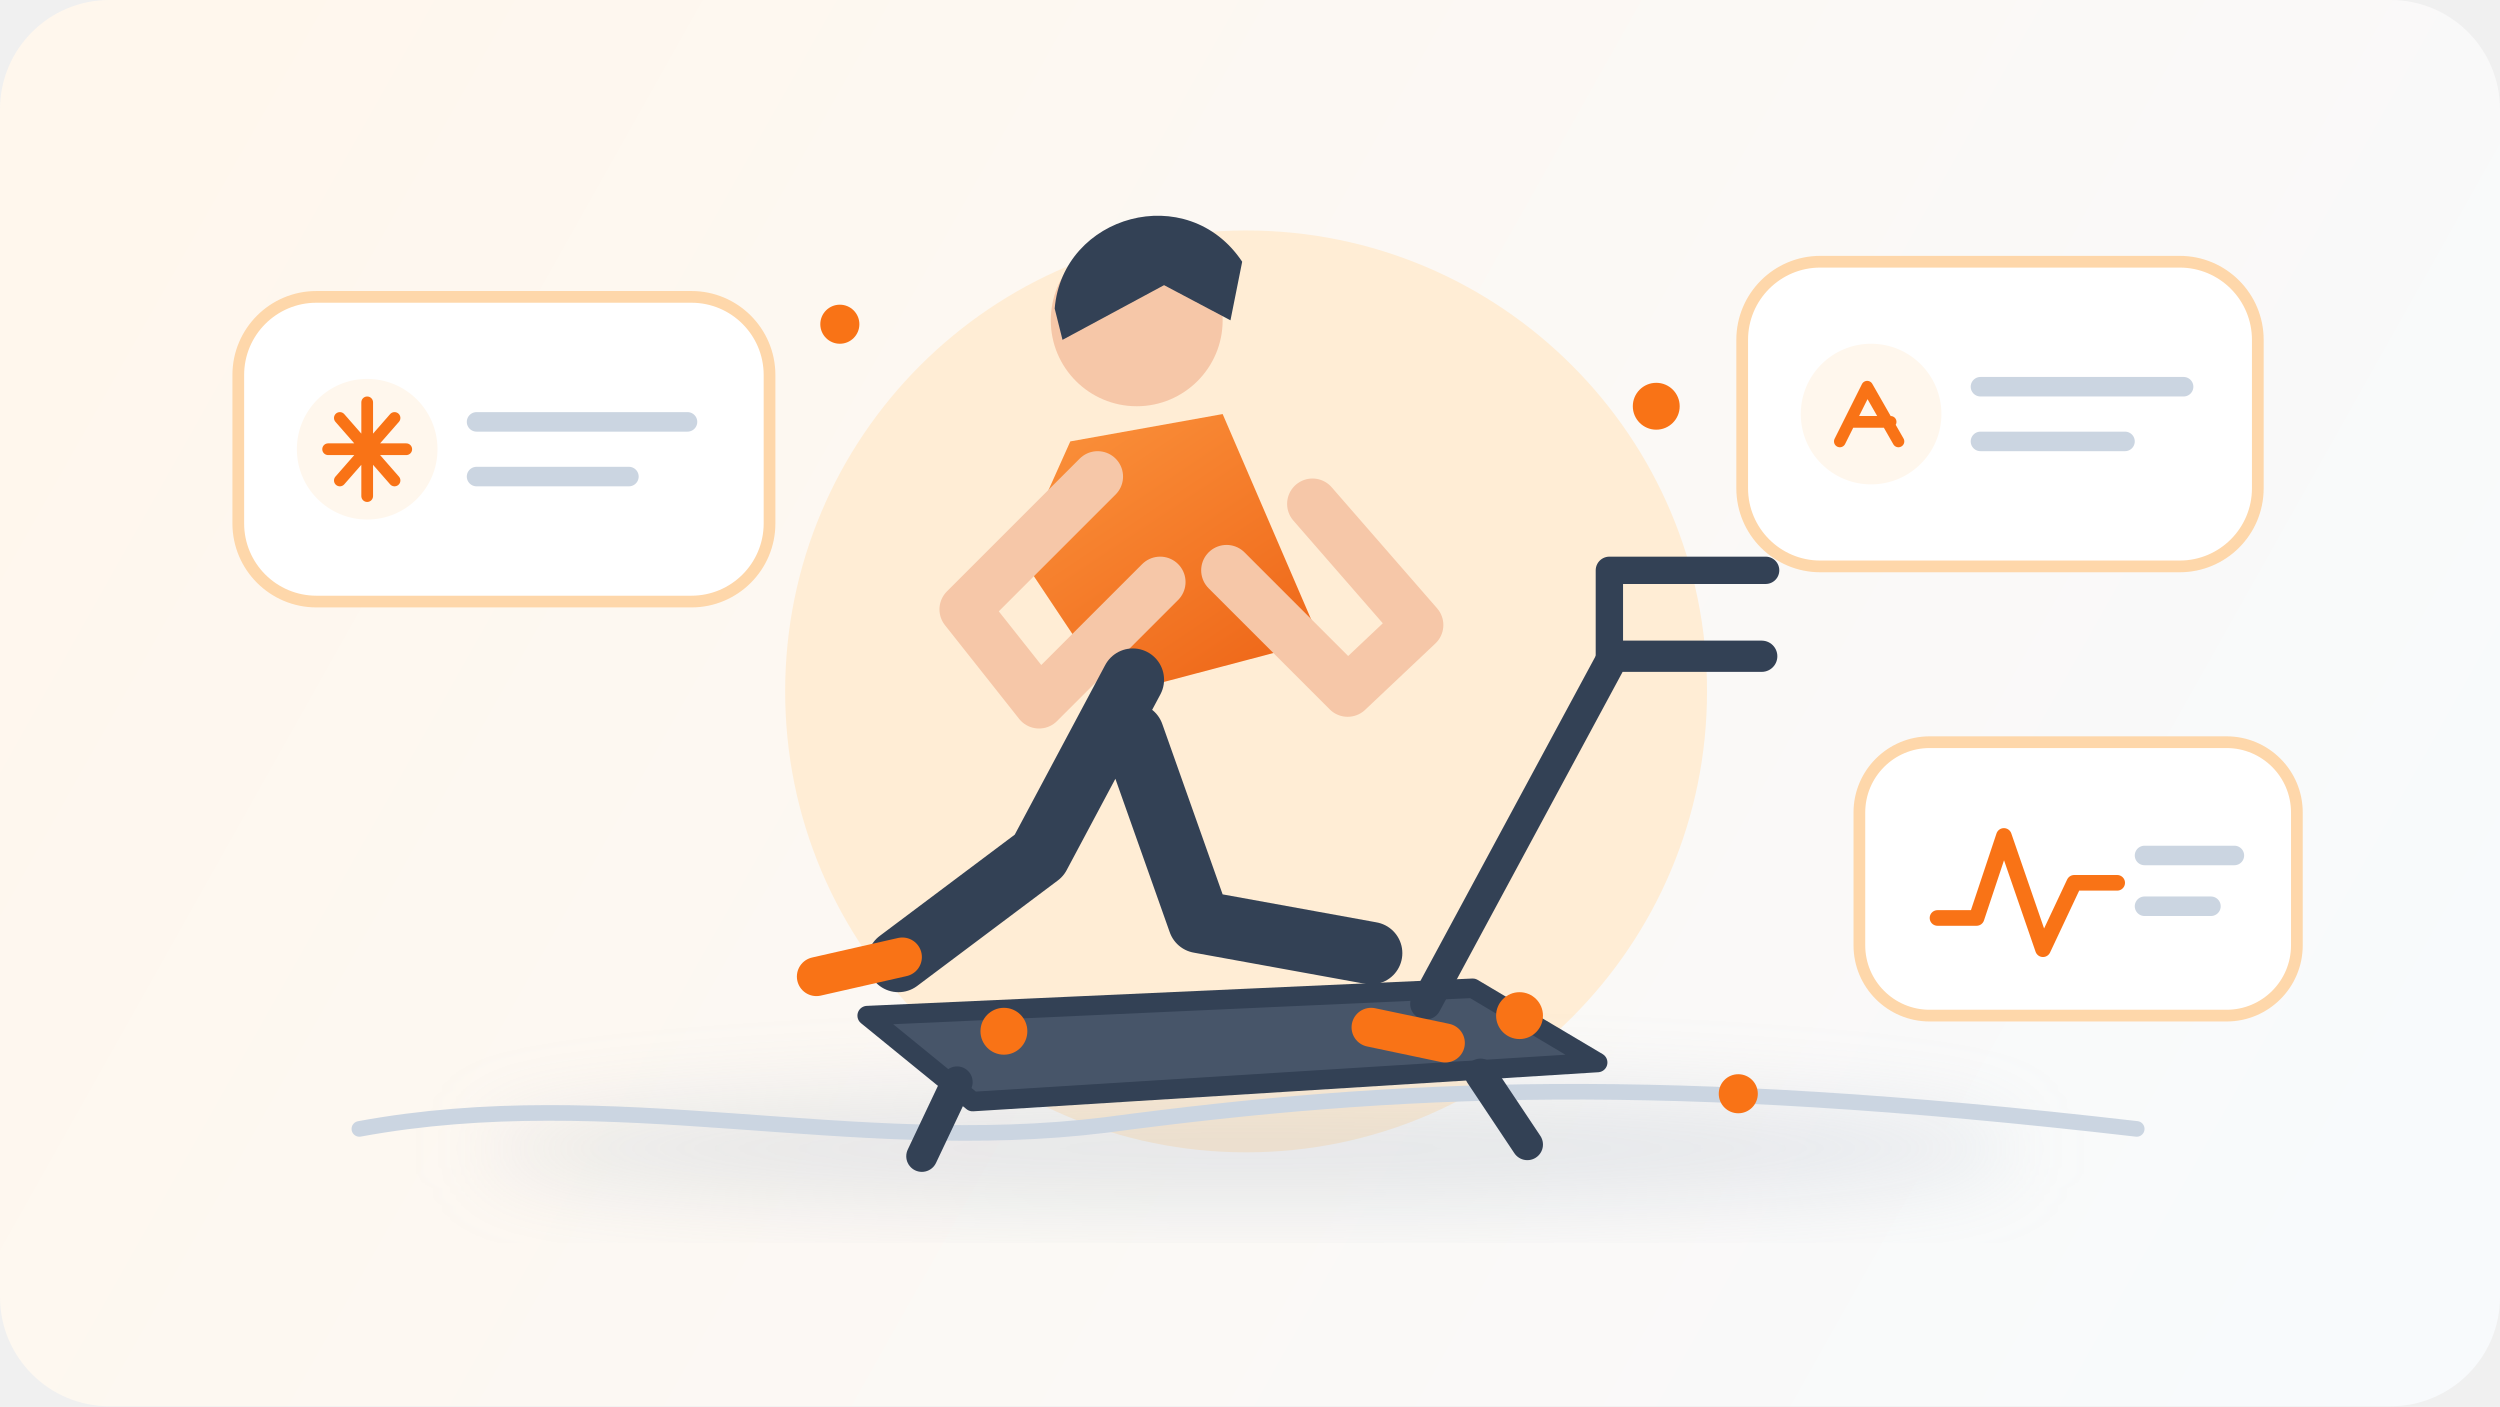
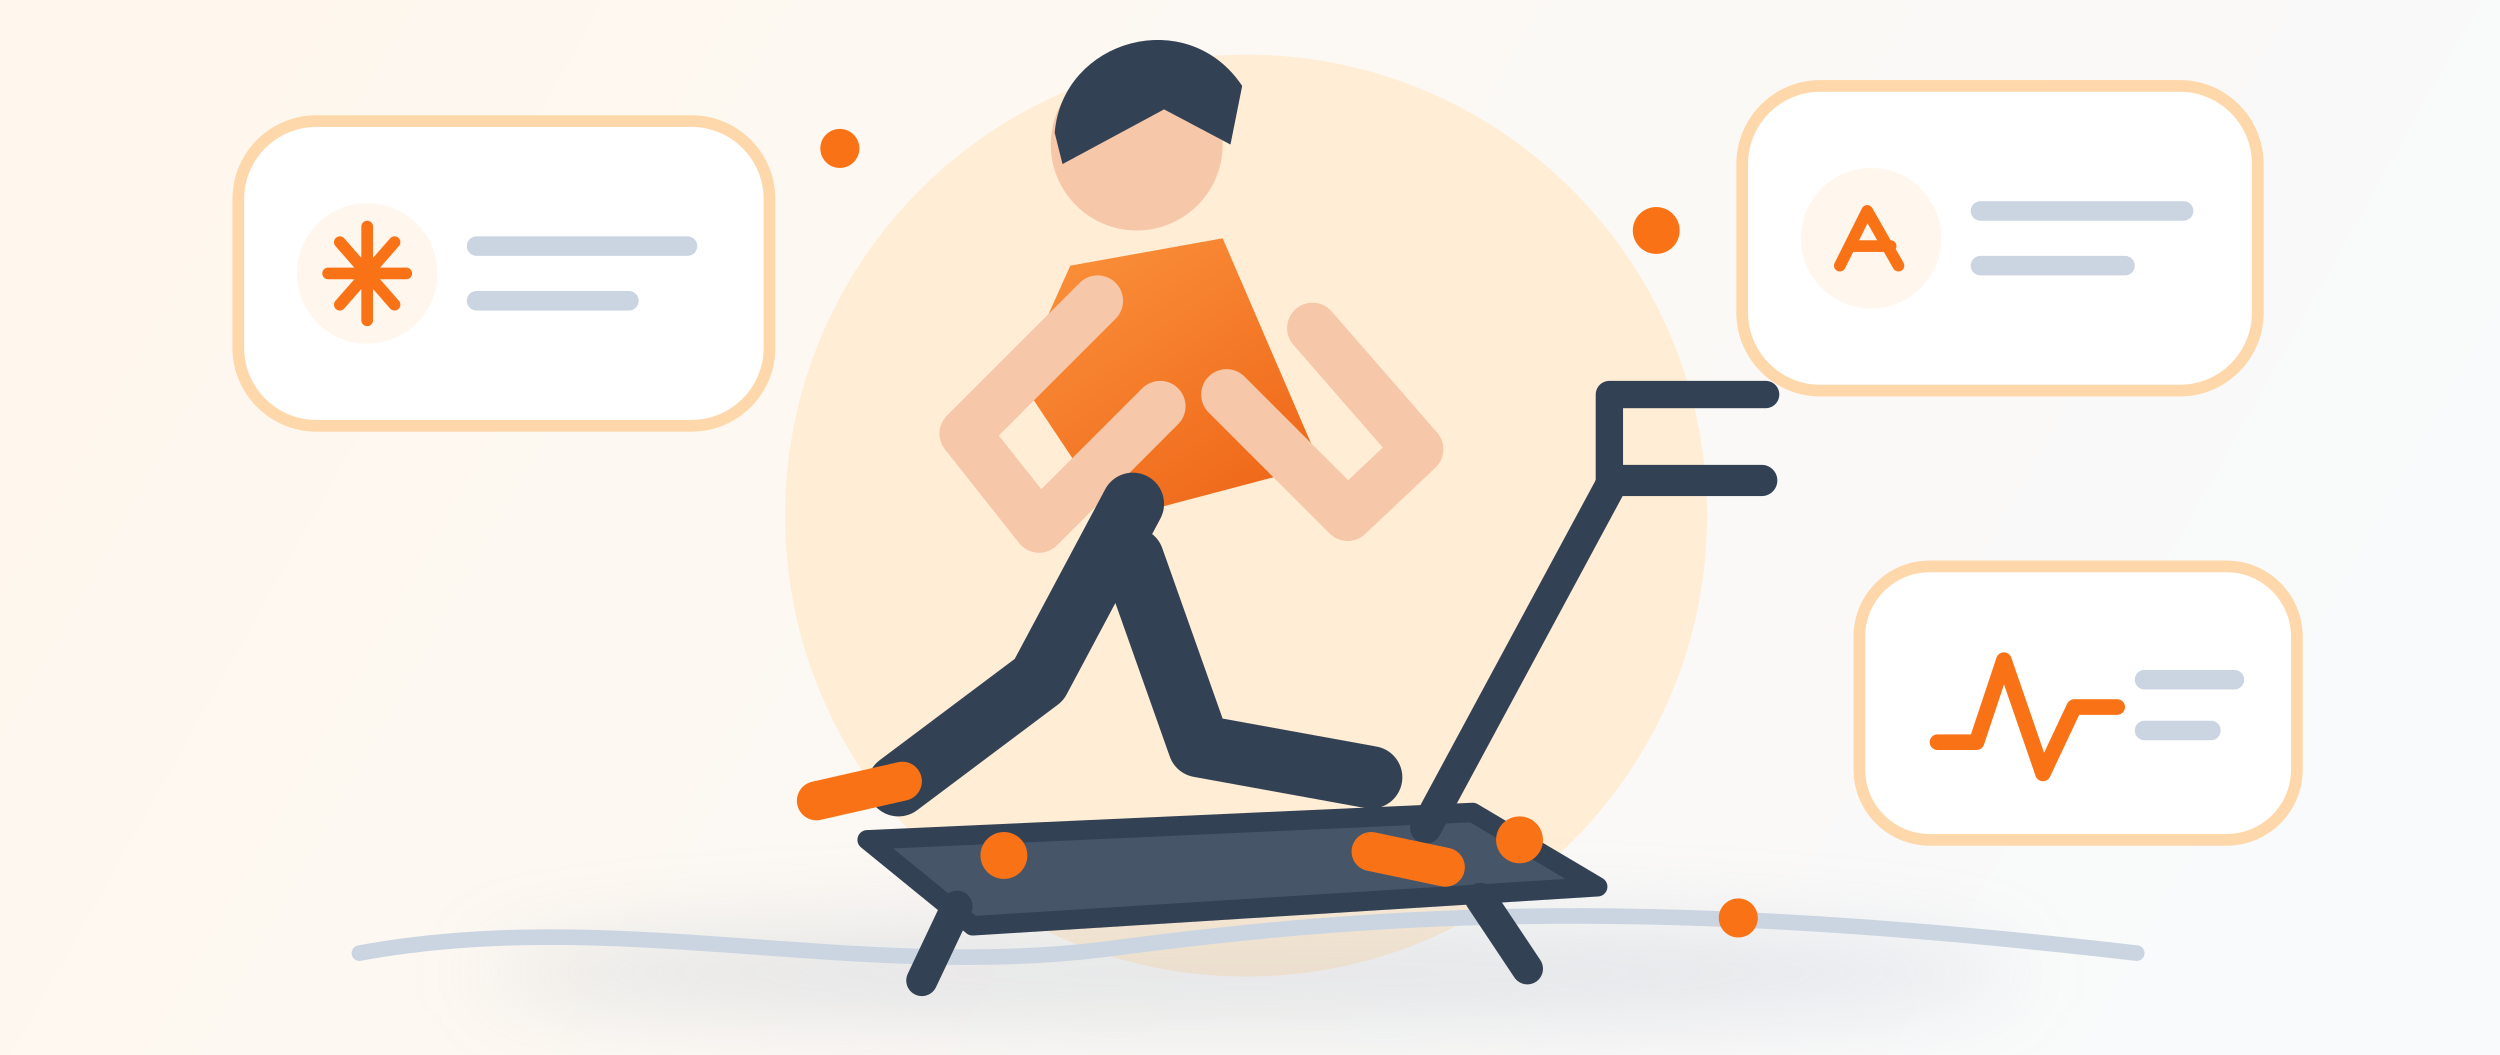
- <svg xmlns="http://www.w3.org/2000/svg" width="640" height="360" viewBox="0 0 640 360" fill="none">
+ <svg xmlns="http://www.w3.org/2000/svg" width="640" height="270" viewBox="0 45 640 270" fill="none">
  <defs>
    <linearGradient id="background" x1="44" y1="28" x2="592" y2="336" gradientUnits="userSpaceOnUse">
      <stop stop-color="#FFF7ED" />
      <stop offset="1" stop-color="#F8FAFC" />
    </linearGradient>
    <linearGradient id="shirt" x1="250" y1="117" x2="317" y2="217" gradientUnits="userSpaceOnUse">
      <stop stop-color="#FB923C" />
      <stop offset="1" stop-color="#EA580C" />
    </linearGradient>
    <filter id="shadow" x="48" y="46" width="544" height="272" color-interpolation-filters="sRGB" filterUnits="userSpaceOnUse">
      <feGaussianBlur stdDeviation="10" />
    </filter>
  </defs>
  <rect width="640" height="360" rx="28" fill="url(#background)" />
  <circle cx="319" cy="177" r="118" fill="#FFEDD5" />
  <ellipse cx="320" cy="294" fill="#94A3B8" fill-opacity=".2" rx="197" ry="15" filter="url(#shadow)" />
  <path d="M92 289c65-12 126 7 191-1 75-10 143-13 264 1" stroke="#CBD5E1" stroke-linecap="round" stroke-width="4" />
  <g stroke="#334155" stroke-linecap="round" stroke-linejoin="round">
    <path d="m222 260 155-7 32 19-160 10z" fill="#475569" stroke-width="5" />
    <path d="m245 277-9 19m143-21 12 18" stroke-width="8" />
    <path d="m365 257 48-89h38" stroke-width="8" />
    <path d="M412 168v-22h40" stroke-width="7" />
  </g>
  <circle cx="257" cy="264" r="6" fill="#F97316" />
  <circle cx="389" cy="260" r="6" fill="#F97316" />
  <g stroke-linecap="round" stroke-linejoin="round">
    <circle cx="291" cy="82" r="22" fill="#F6C7A8" />
    <path d="M270 79c2-24 34-33 48-12l-3 15-17-9-26 14-2-8Z" fill="#334155" />
    <path d="m274 113 39-7 25 58-53 14-24-36 13-29Z" fill="url(#shirt)" />
    <path d="m281 122-34 34 19 24 31-31m39-20 27 31-18 17-31-31" fill="none" stroke="#F6C7A8" stroke-width="13" />
    <path d="m290 174-24 45-36 27m60-58 17 48 44 8" fill="none" stroke="#334155" stroke-width="16" />
    <path d="m231 245-22 5m142 13 19 4" stroke="#F97316" stroke-width="10" />
  </g>
  <g>
    <rect x="61" y="76" width="136" height="78" rx="20" fill="#fff" stroke="#FED7AA" stroke-width="3" />
    <circle cx="94" cy="115" r="18" fill="#FFF7ED" />
    <path d="M94 103v24m-10-12h20m-17-8 14 16m0-16-14 16" stroke="#F97316" stroke-linecap="round" stroke-width="3" />
    <path d="M122 108h54M122 122h39" stroke="#CBD5E1" stroke-linecap="round" stroke-width="5" />
  </g>
  <g>
    <rect x="446" y="67" width="132" height="78" rx="20" fill="#fff" stroke="#FED7AA" stroke-width="3" />
    <circle cx="479" cy="106" r="18" fill="#FFF7ED" />
    <path d="m471 113 7-14 8 14m-12-5h10" stroke="#F97316" stroke-linecap="round" stroke-linejoin="round" stroke-width="3" />
    <path d="M507 99h52M507 113h37" stroke="#CBD5E1" stroke-linecap="round" stroke-width="5" />
  </g>
  <g>
    <rect x="476" y="190" width="112" height="70" rx="18" fill="#fff" stroke="#FED7AA" stroke-width="3" />
    <path d="M496 235h10l7-21 10 29 8-17h11" stroke="#F97316" stroke-linecap="round" stroke-linejoin="round" stroke-width="4" />
    <path d="M549 219h23M549 232h17" stroke="#CBD5E1" stroke-linecap="round" stroke-width="5" />
  </g>
  <g fill="#F97316">
    <circle cx="215" cy="83" r="5" />
    <circle cx="424" cy="104" r="6" />
    <circle cx="445" cy="280" r="5" />
  </g>
</svg>
